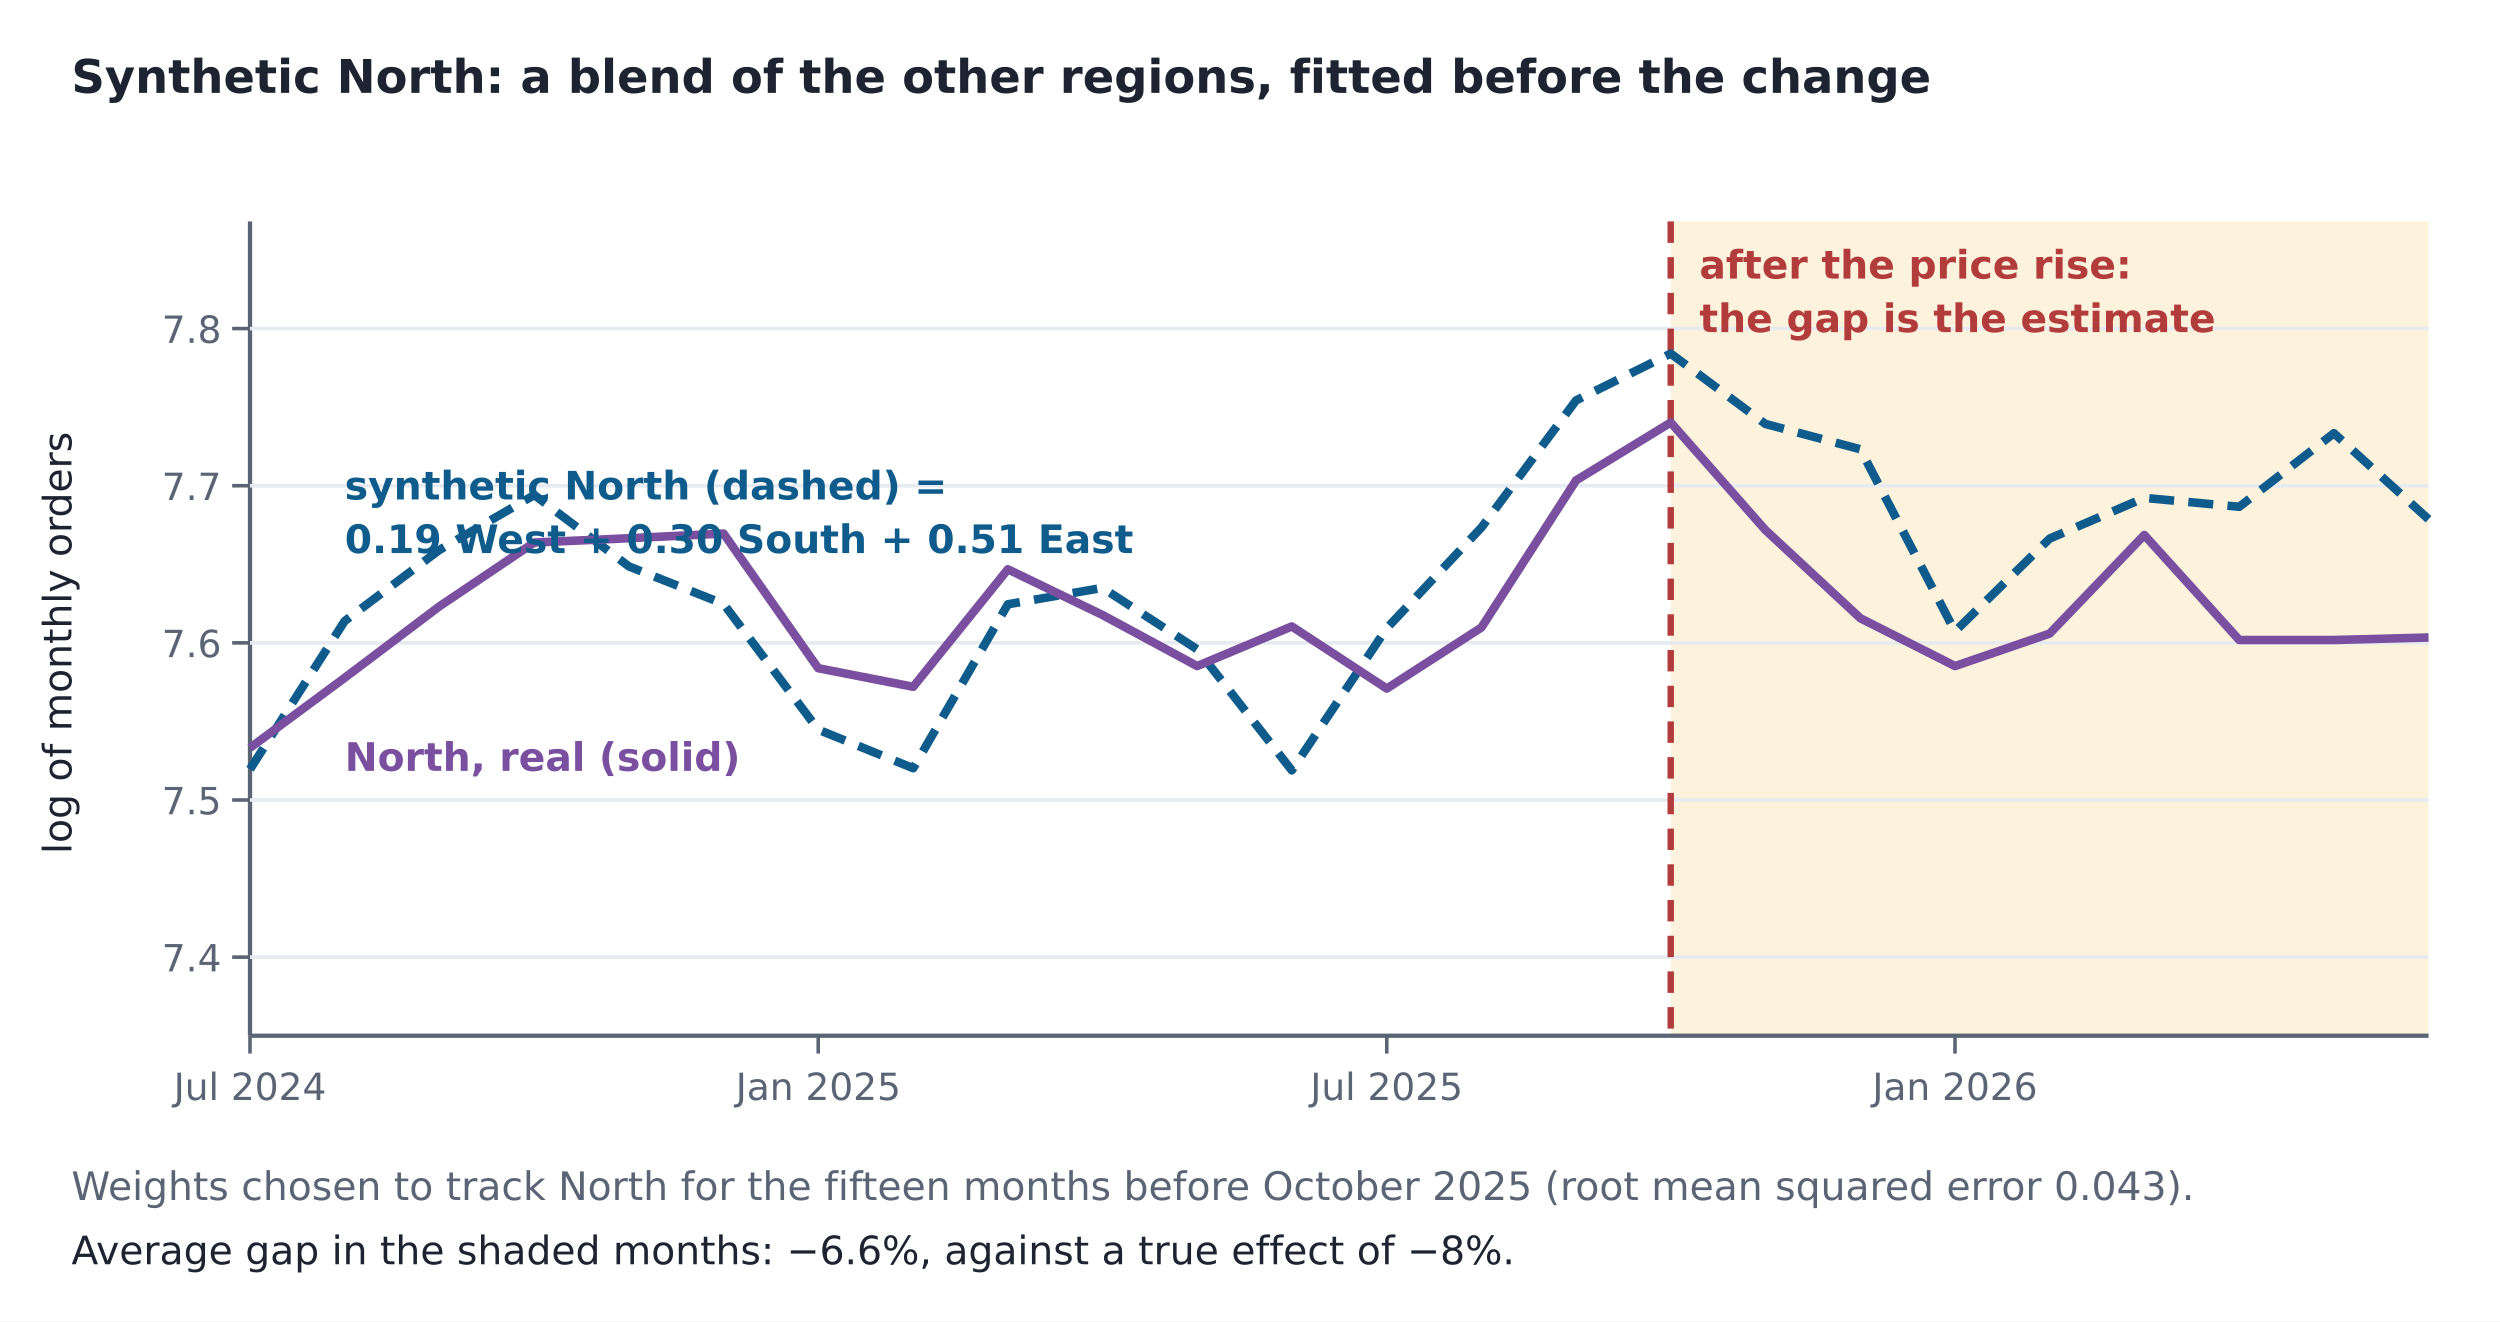
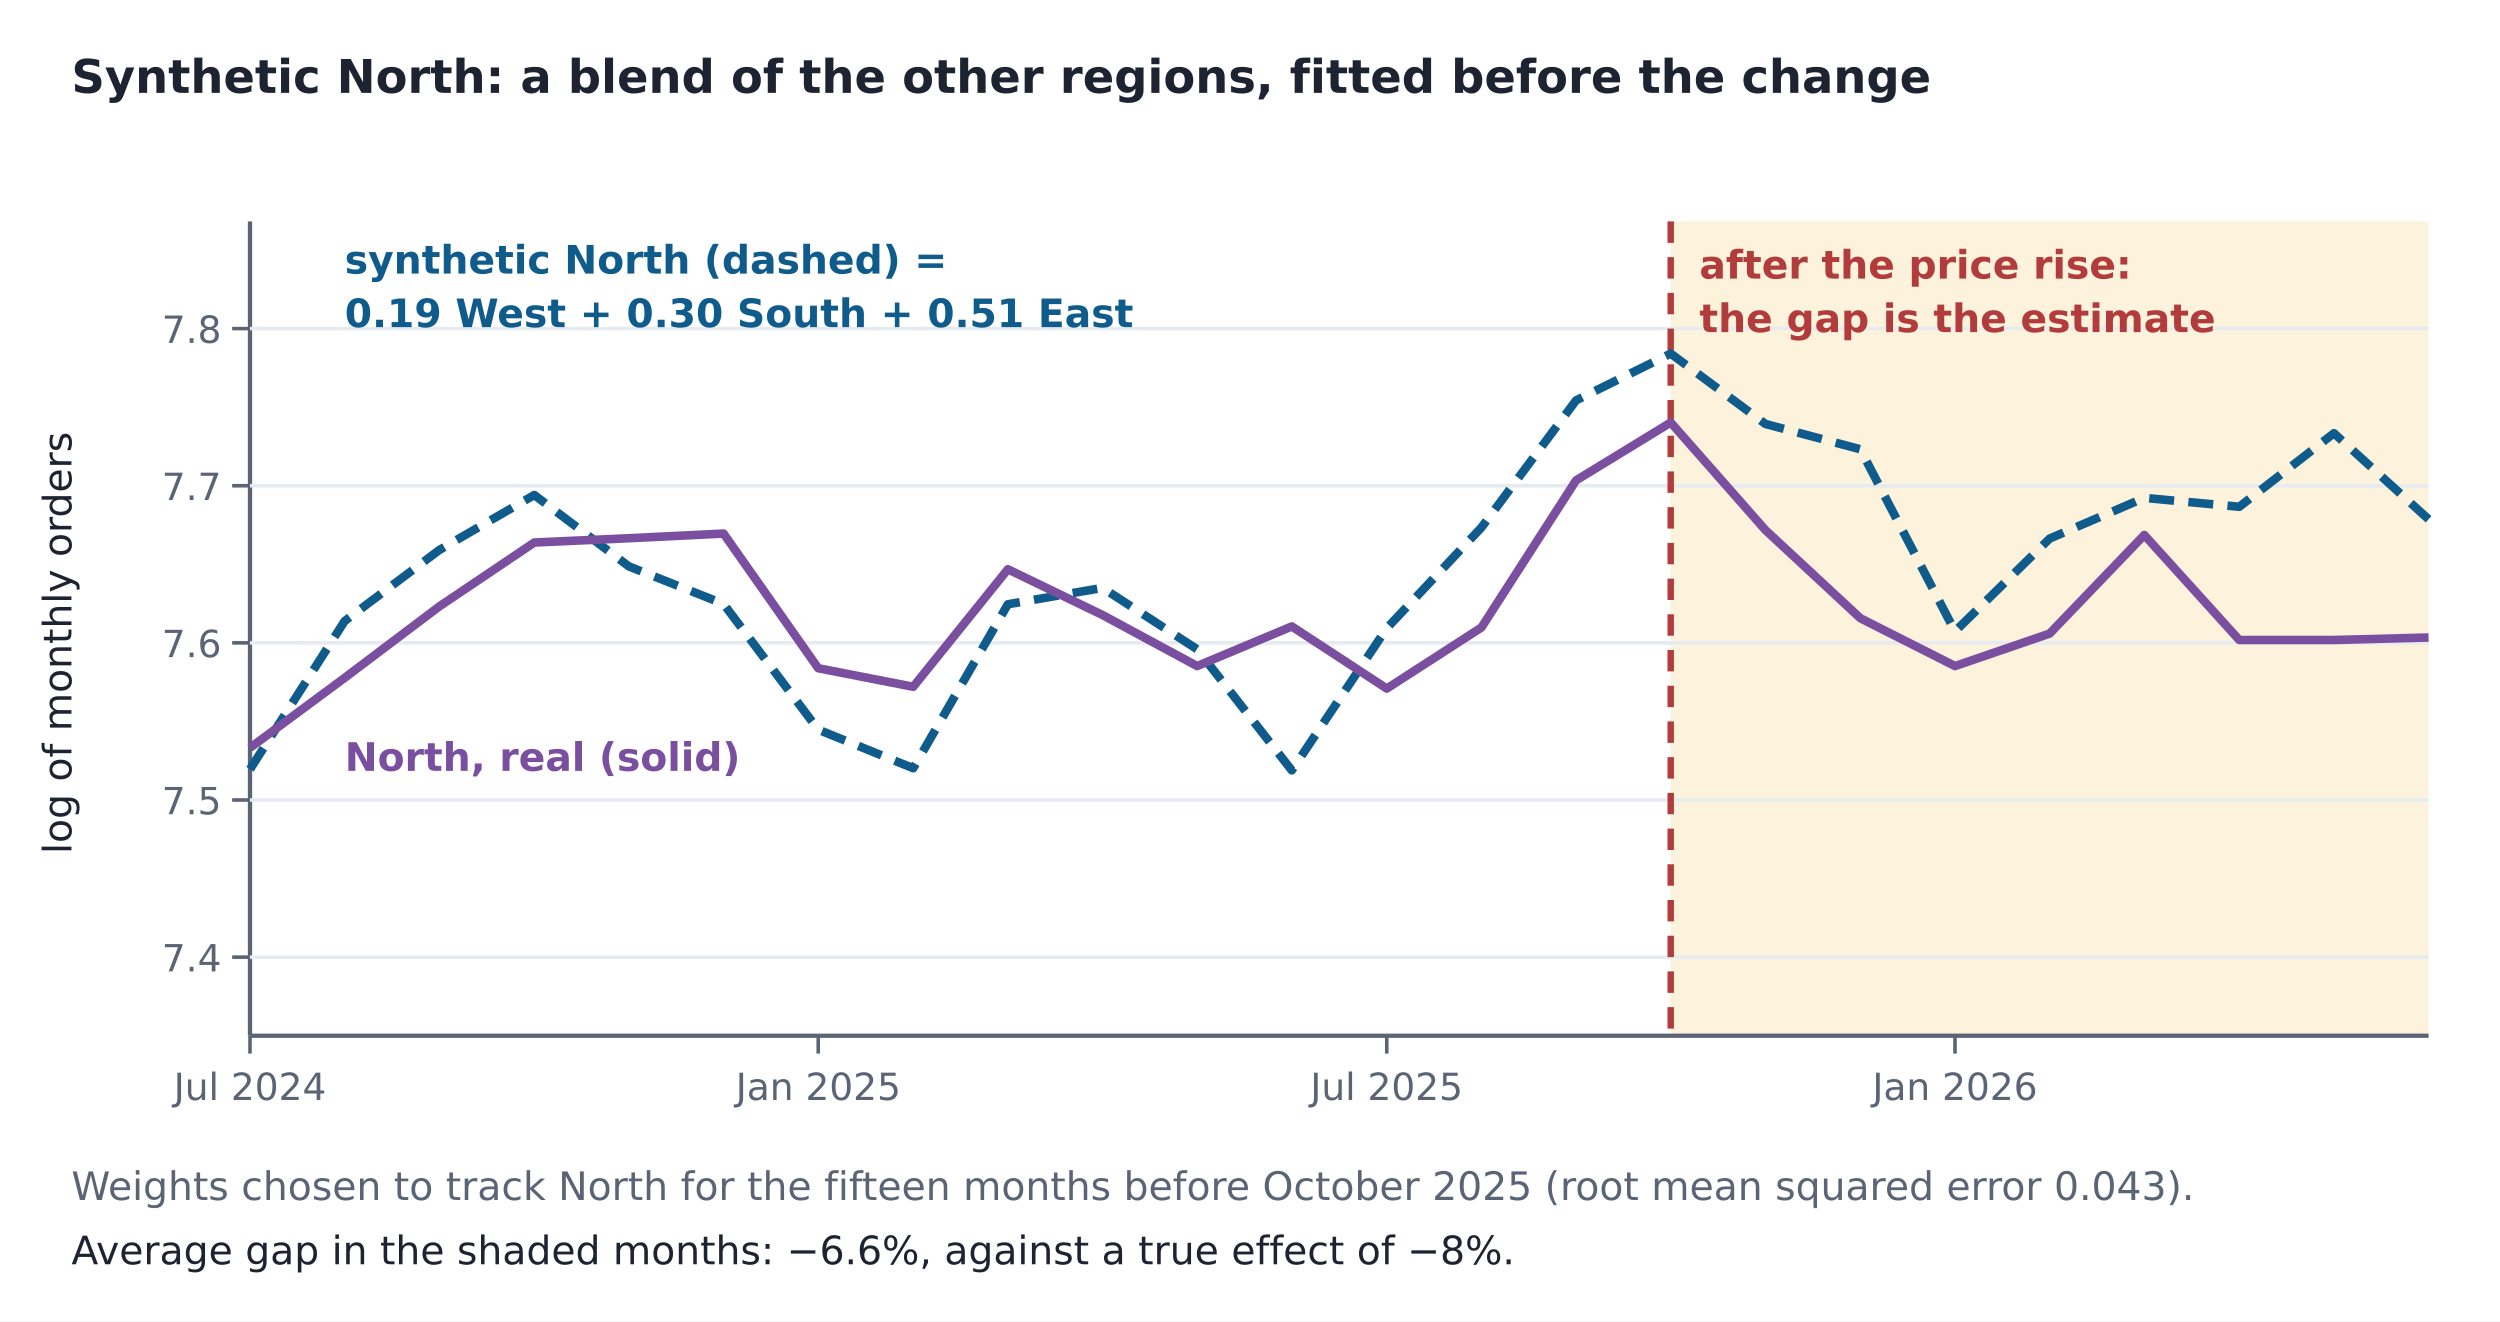
<svg xmlns="http://www.w3.org/2000/svg" width="700" height="370" viewBox="0 0 700 370" font-family="DejaVu Sans, Arial, sans-serif">
  <rect width="700" height="370" fill="#ffffff" />
  <text x="20" y="26" font-size="13" fill="#1d2330" font-weight="bold" text-anchor="start" font-family="Poppins, DejaVu Sans, sans-serif">Synthetic North: a blend of the other regions, fitted before the change</text>
  <rect x="467.826" y="62" width="212.174" height="228" rx="0" fill="#fdf3dc" stroke="none" stroke-width="1" />
  <path d="M70,290 H680" fill="none" stroke="#5b6475" stroke-width="1.2" stroke-linejoin="round" />
  <path d="M70,290 V62" fill="none" stroke="#5b6475" stroke-width="1.2" stroke-linejoin="round" />
  <path d="M70,268.0 H680" fill="none" stroke="#e6ebf1" stroke-width="1" stroke-linejoin="round" />
  <path d="M70,268.0 h-5" fill="none" stroke="#5b6475" stroke-width="1" stroke-linejoin="round" />
  <text x="62" y="272" font-size="10.5" fill="#5b6475" font-weight="normal" text-anchor="end">7.4</text>
  <path d="M70,224.0 H680" fill="none" stroke="#e6ebf1" stroke-width="1" stroke-linejoin="round" />
  <path d="M70,224.0 h-5" fill="none" stroke="#5b6475" stroke-width="1" stroke-linejoin="round" />
  <text x="62" y="228" font-size="10.5" fill="#5b6475" font-weight="normal" text-anchor="end">7.5</text>
  <path d="M70,180.0 H680" fill="none" stroke="#e6ebf1" stroke-width="1" stroke-linejoin="round" />
  <path d="M70,180.0 h-5" fill="none" stroke="#5b6475" stroke-width="1" stroke-linejoin="round" />
  <text x="62" y="184.0" font-size="10.5" fill="#5b6475" font-weight="normal" text-anchor="end">7.6</text>
  <path d="M70,136.0 H680" fill="none" stroke="#e6ebf1" stroke-width="1" stroke-linejoin="round" />
  <path d="M70,136.0 h-5" fill="none" stroke="#5b6475" stroke-width="1" stroke-linejoin="round" />
  <text x="62" y="140" font-size="10.5" fill="#5b6475" font-weight="normal" text-anchor="end">7.7</text>
  <path d="M70,92.0 H680" fill="none" stroke="#e6ebf1" stroke-width="1" stroke-linejoin="round" />
  <path d="M70,92.0 h-5" fill="none" stroke="#5b6475" stroke-width="1" stroke-linejoin="round" />
  <text x="62" y="96" font-size="10.5" fill="#5b6475" font-weight="normal" text-anchor="end">7.8</text>
  <text x="20" y="180" font-size="11" fill="#1d2330" text-anchor="middle" transform="rotate(-90 20 180)">log of monthly orders</text>
  <path d="M70.0,290 v5" fill="none" stroke="#5b6475" stroke-width="1" stroke-linejoin="round" />
  <text x="70.0" y="308" font-size="10.5" fill="#5b6475" font-weight="normal" text-anchor="middle">Jul 2024</text>
  <path d="M229.1,290 v5" fill="none" stroke="#5b6475" stroke-width="1" stroke-linejoin="round" />
  <text x="229.13" y="308" font-size="10.5" fill="#5b6475" font-weight="normal" text-anchor="middle">Jan 2025</text>
  <path d="M388.3,290 v5" fill="none" stroke="#5b6475" stroke-width="1" stroke-linejoin="round" />
  <text x="388.261" y="308" font-size="10.5" fill="#5b6475" font-weight="normal" text-anchor="middle">Jul 2025</text>
  <path d="M547.4,290 v5" fill="none" stroke="#5b6475" stroke-width="1" stroke-linejoin="round" />
  <text x="547.391" y="308" font-size="10.5" fill="#5b6475" font-weight="normal" text-anchor="middle">Jan 2026</text>
  <path d="M467.8,62 V290" fill="none" stroke="#b23b3b" stroke-width="1.8" stroke-linejoin="round" stroke-dasharray="6,4" />
  <text x="475.826" y="78" font-size="11" fill="#b23b3b" font-weight="bold" text-anchor="start">after the price rise:</text>
  <text x="475.826" y="93" font-size="11" fill="#b23b3b" font-weight="bold" text-anchor="start">the gap is the estimate</text>
  <path d="M70.0,215.4 L96.5,173.9 L123.0,154.0 L149.6,138.6 L176.1,158.6 L202.6,169.1 L229.1,204.3 L255.7,215.1 L282.2,169.2 L308.7,164.6 L335.2,181.8 L361.7,215.7 L388.3,175.9 L414.8,147.7 L441.3,112.1 L467.8,99.0 L494.3,118.7 L520.9,125.8 L547.4,176.8 L573.9,150.8 L600.4,139.4 L627.0,141.9 L653.5,121.3 L680.0,145.4" fill="none" stroke="#0f5c8c" stroke-width="2.4" stroke-linejoin="round" stroke-dasharray="7,4" />
  <path d="M70.0,209.4 L96.5,189.8 L123.0,169.8 L149.6,151.9 L176.1,150.7 L202.6,149.4 L229.1,187.1 L255.7,192.3 L282.2,159.4 L308.7,172.2 L335.2,186.5 L361.7,175.4 L388.3,192.8 L414.8,175.7 L441.3,134.5 L467.8,118.3 L494.3,148.4 L520.9,173.1 L547.4,186.5 L573.9,177.4 L600.4,149.8 L627.0,179.2 L653.5,179.2 L680.0,178.5" fill="none" stroke="#7a4fa0" stroke-width="2.4" stroke-linejoin="round" />
  <text x="96.522" y="215.841" font-size="11" fill="#7a4fa0" font-weight="bold" text-anchor="start">North, real (solid)</text>
-   <text x="96.522" y="139.853" font-size="11" fill="#0f5c8c" font-weight="bold" text-anchor="start">synthetic North (dashed) =</text>
-   <text x="96.522" y="154.853" font-size="11" fill="#0f5c8c" font-weight="bold" text-anchor="start">0.19 West + 0.30 South + 0.51 East</text>
+   <text x="96.522" y="76.6" font-size="11" fill="#0f5c8c" font-weight="bold" text-anchor="start">synthetic North (dashed) =</text>
+   <text x="96.522" y="91.6" font-size="11" fill="#0f5c8c" font-weight="bold" text-anchor="start">0.19 West + 0.30 South + 0.51 East</text>
  <text x="20" y="336" font-size="11" fill="#5b6475" font-weight="normal" text-anchor="start">Weights chosen to track North for the fifteen months before October 2025 (root mean squared error 0.043).</text>
  <text x="20" y="354" font-size="11" fill="#1d2330" font-weight="normal" text-anchor="start">Average gap in the shaded months: −6.6%, against a true effect of −8%.</text>
</svg>
